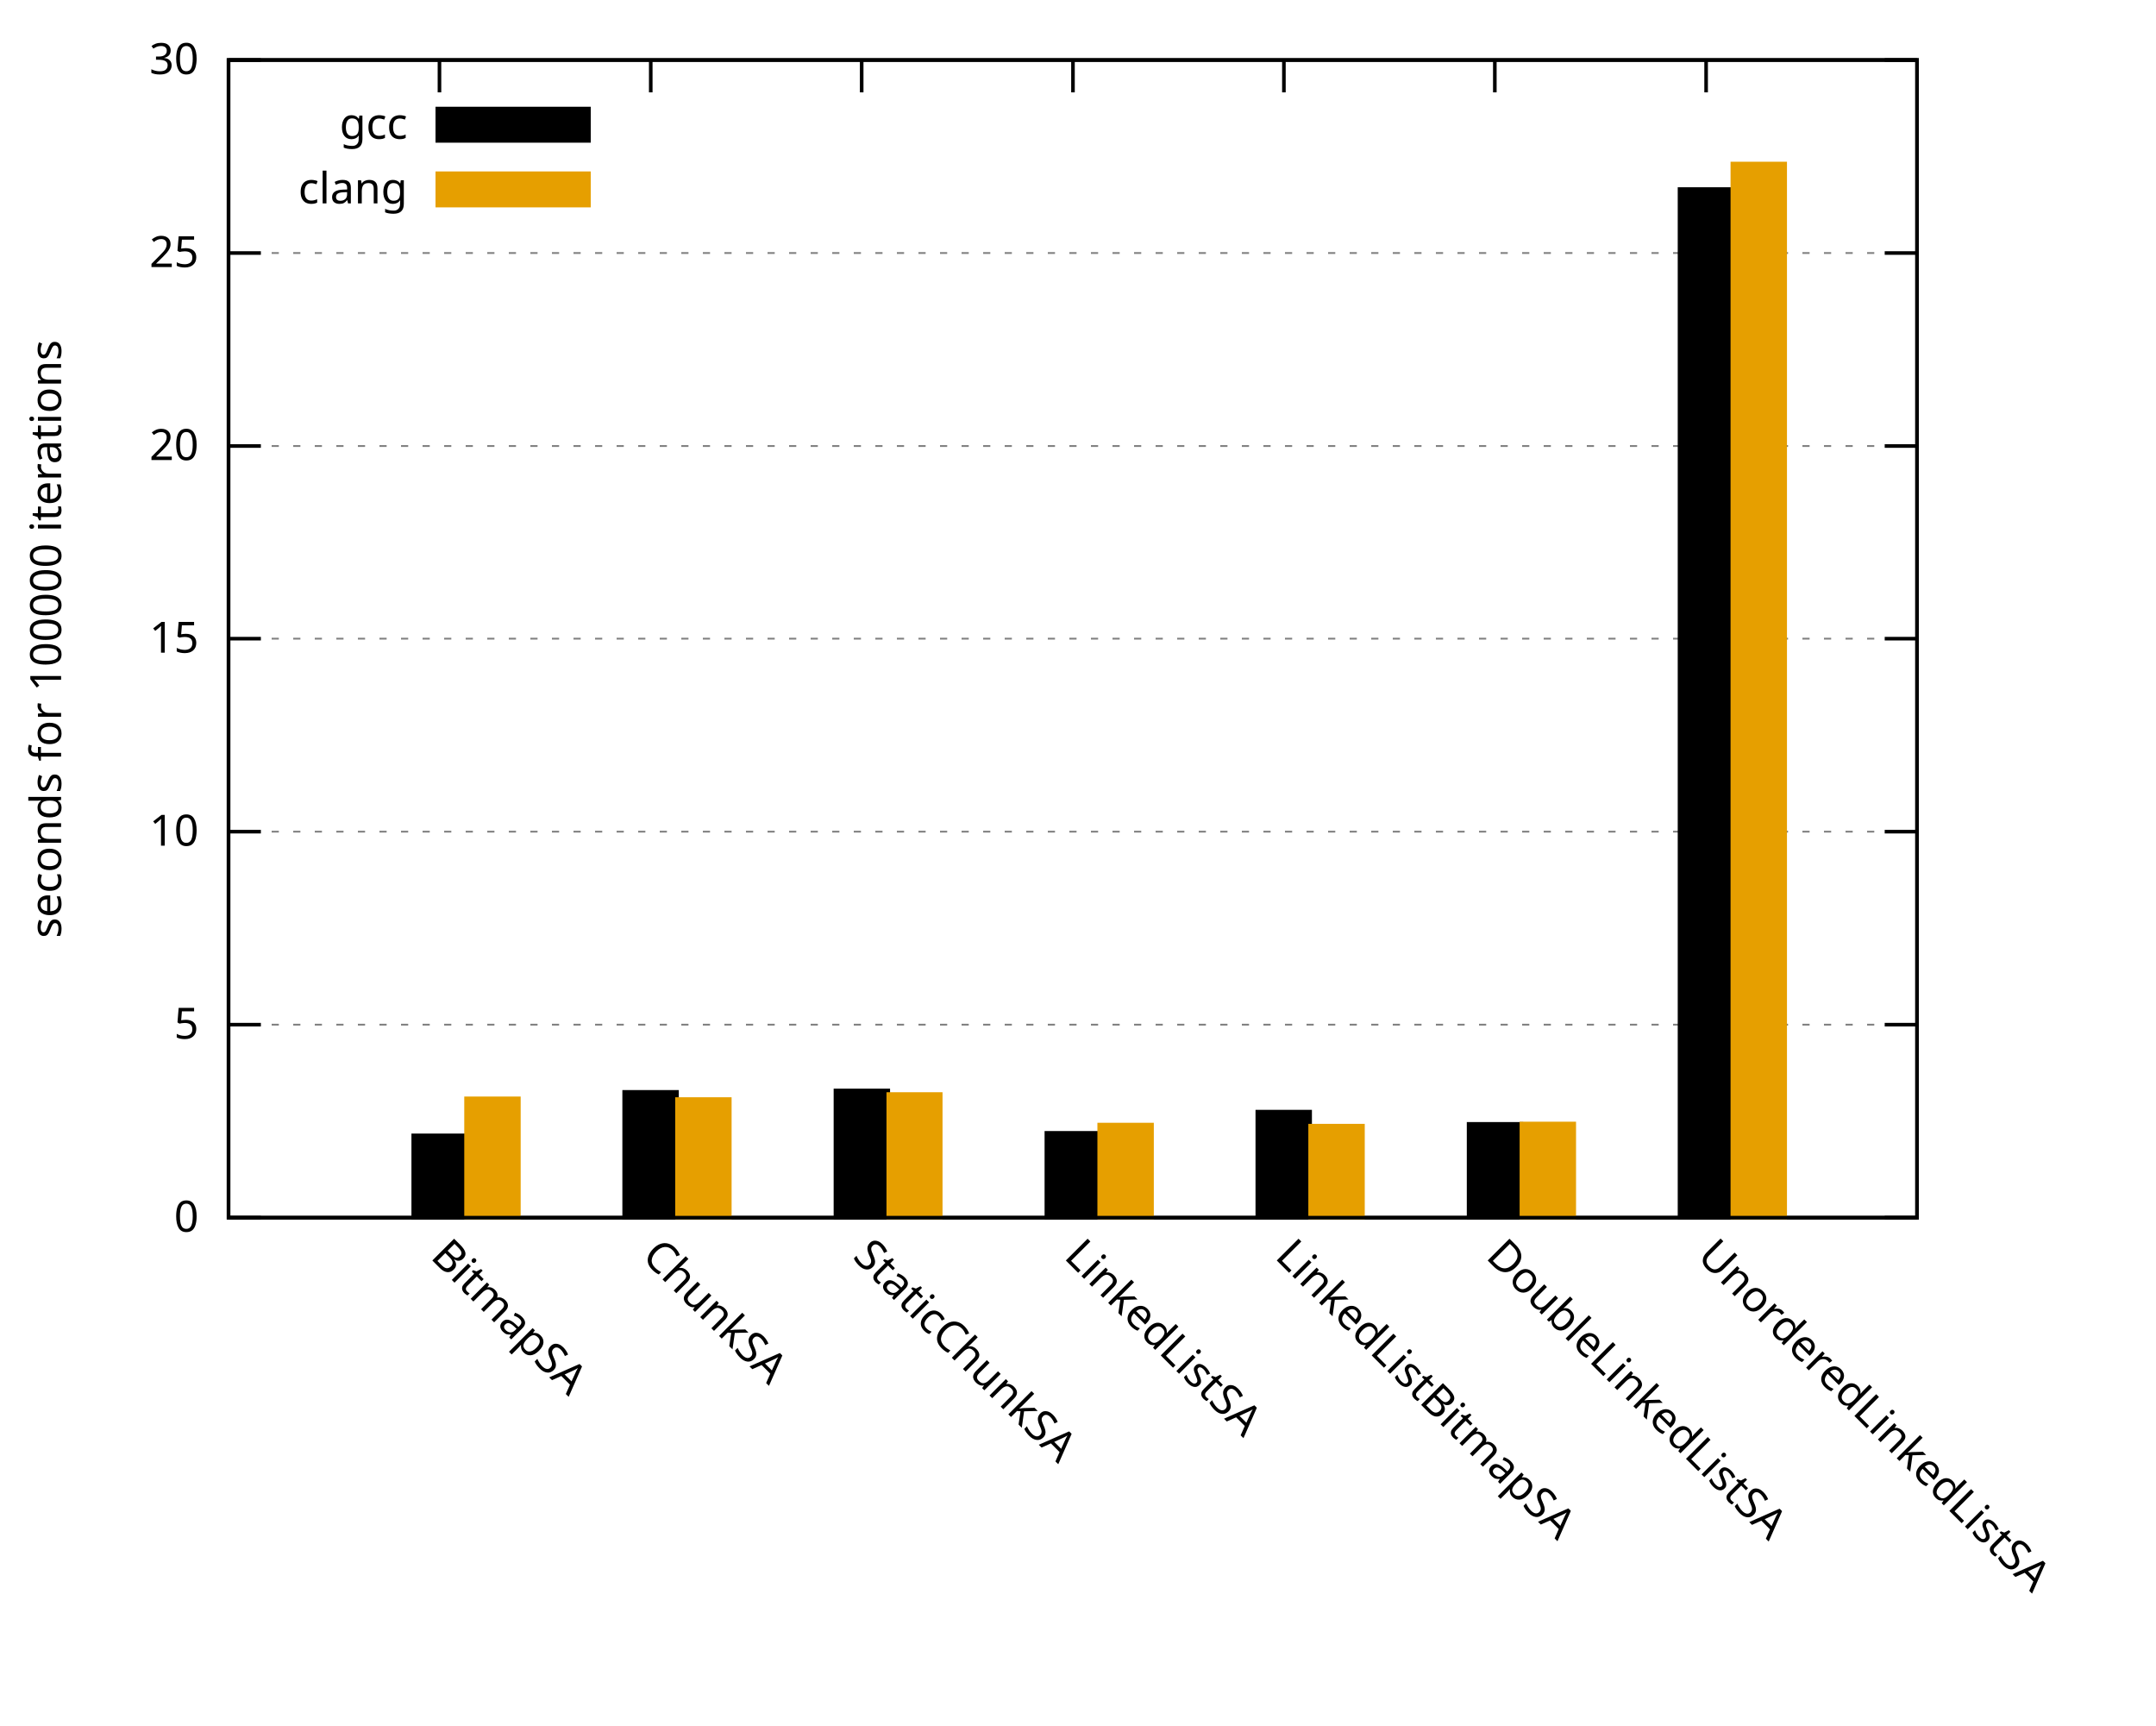
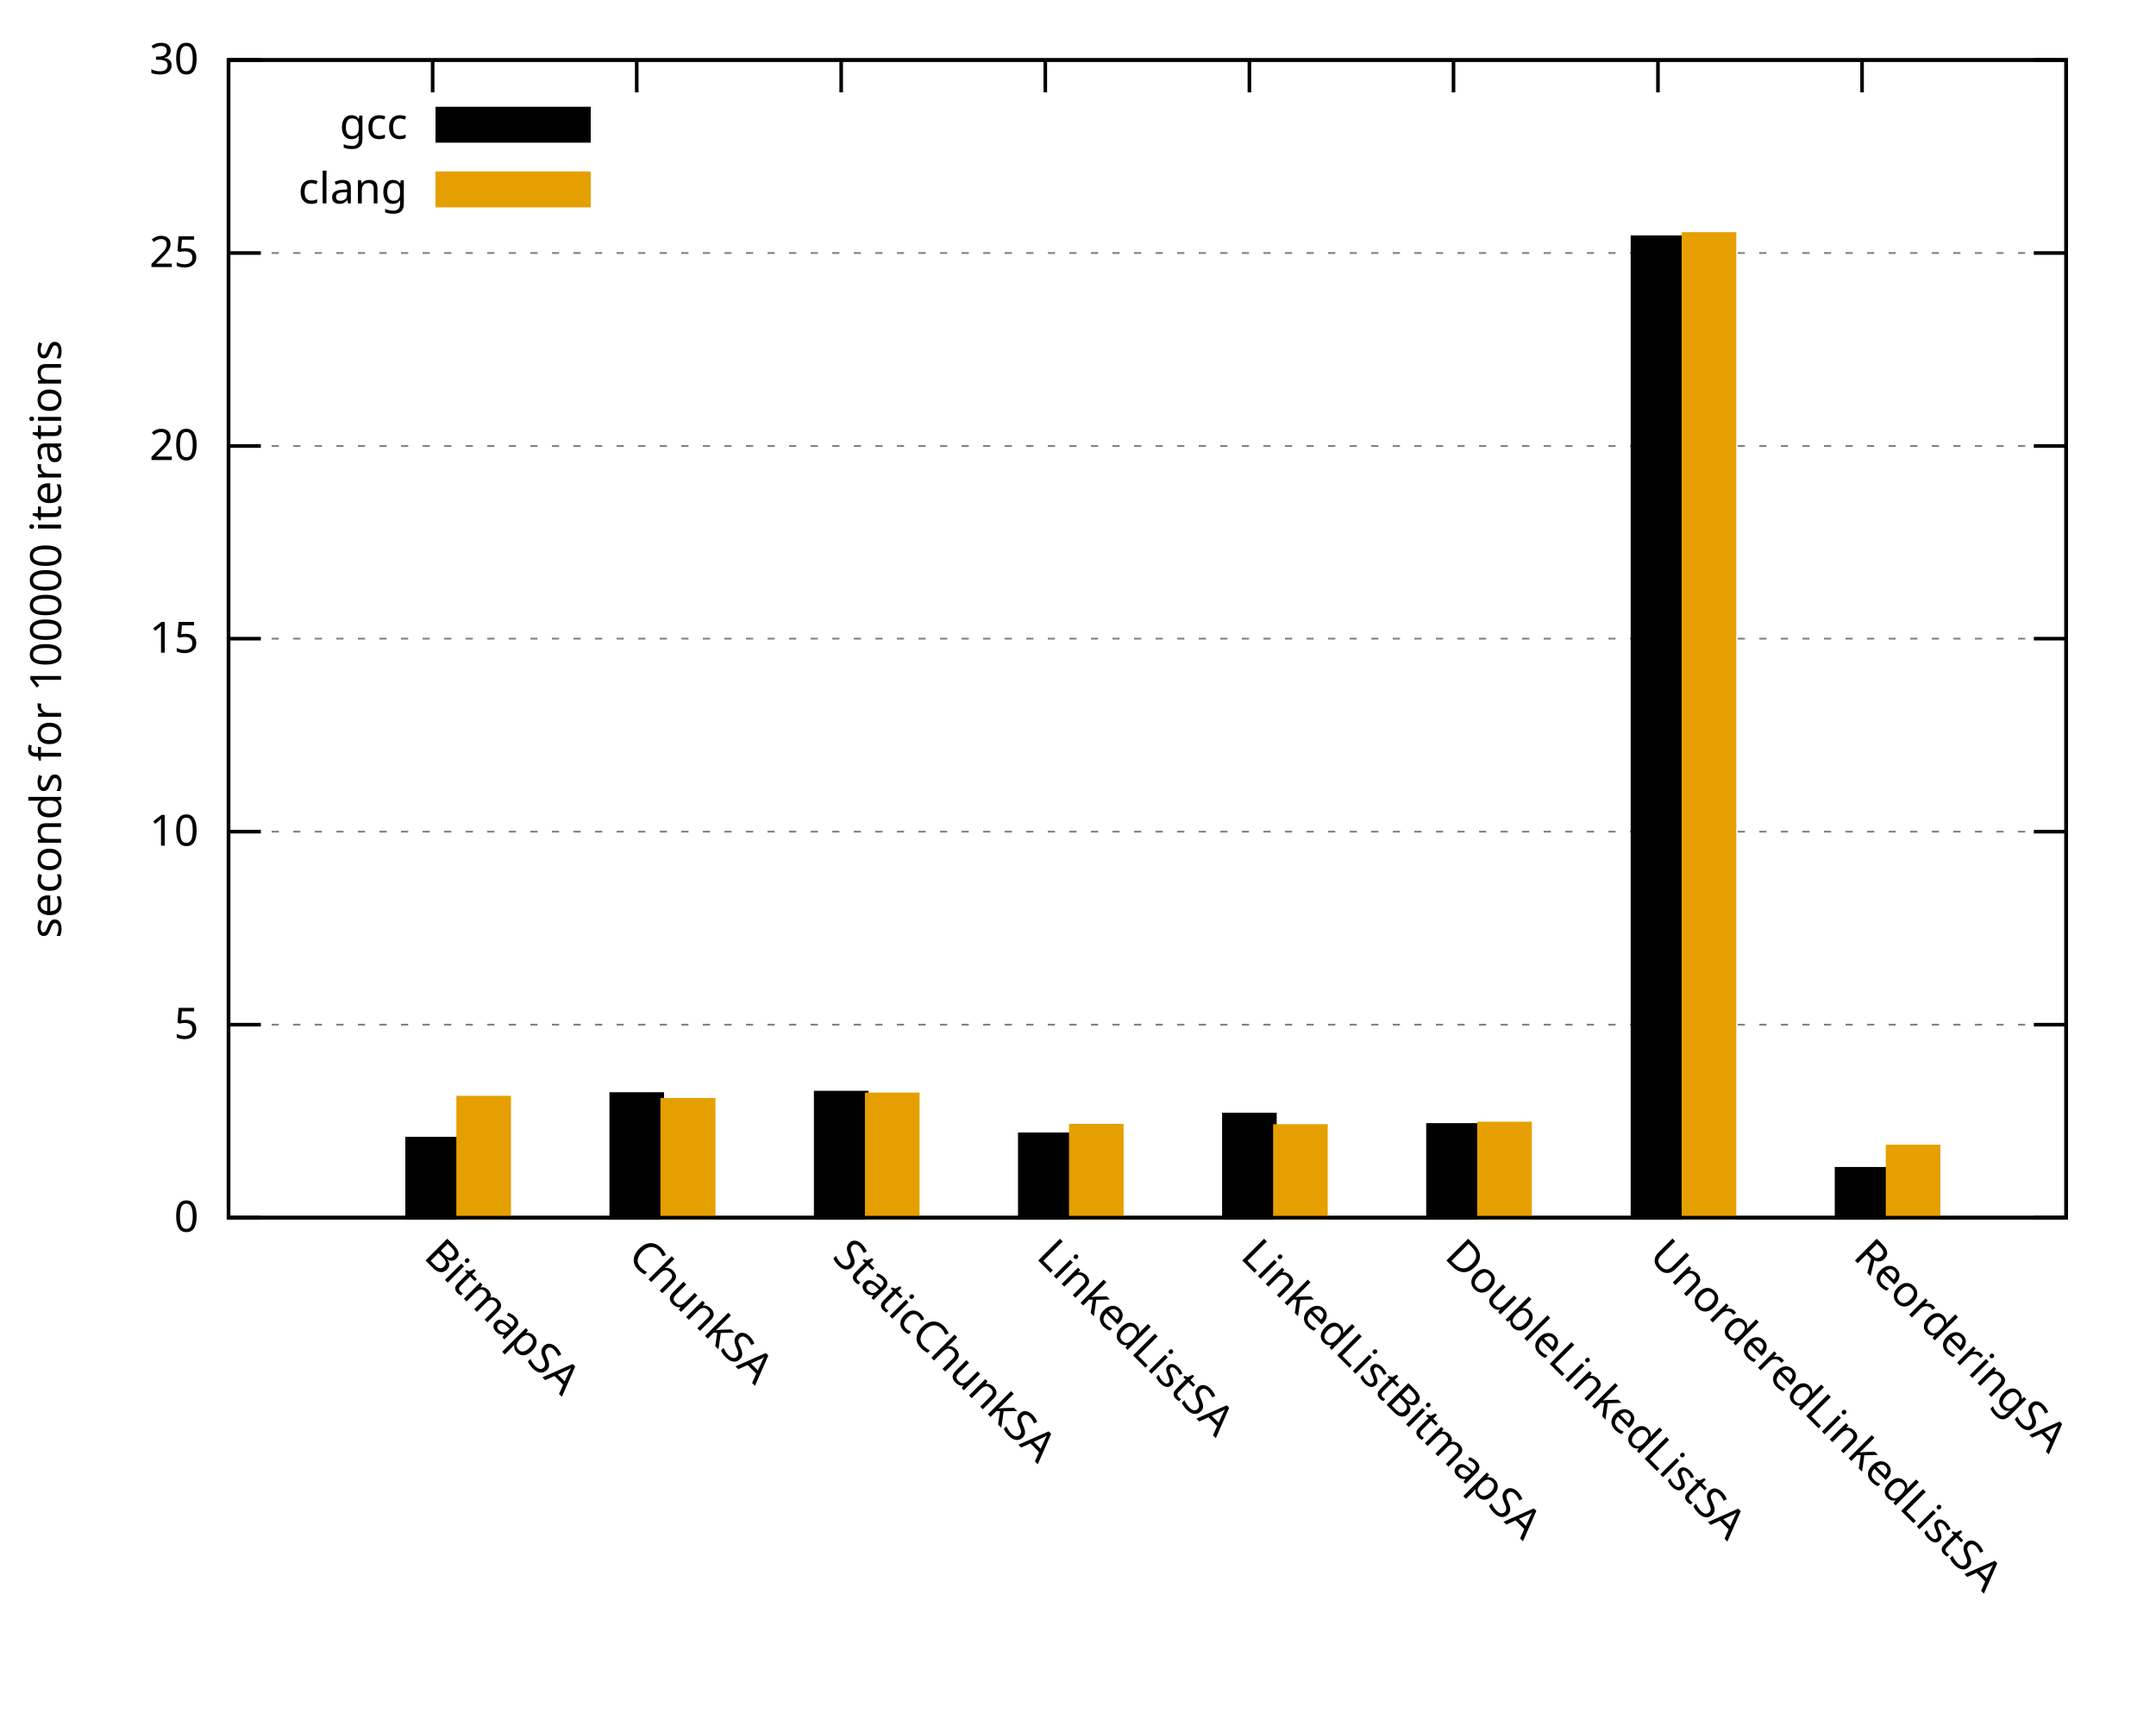
<svg xmlns="http://www.w3.org/2000/svg" xmlns:xlink="http://www.w3.org/1999/xlink" width="600" height="480" viewBox="0 0 600 480">
  <g id="gnuplot_canvas">
    <rect x="0" y="0" width="600" height="480" fill="none" />
    <defs>
      <circle id="gpDot" r="0.5" stroke-width="0.5" />
      <path id="gpPt0" stroke-width="0.222" stroke="currentColor" d="M-1,0 h2 M0,-1 v2" />
      <path id="gpPt1" stroke-width="0.222" stroke="currentColor" d="M-1,-1 L1,1 M1,-1 L-1,1" />
      <path id="gpPt2" stroke-width="0.222" stroke="currentColor" d="M-1,0 L1,0 M0,-1 L0,1 M-1,-1 L1,1 M-1,1 L1,-1" />
      <rect id="gpPt3" stroke-width="0.222" stroke="currentColor" x="-1" y="-1" width="2" height="2" />
      <rect id="gpPt4" stroke-width="0.222" stroke="currentColor" fill="currentColor" x="-1" y="-1" width="2" height="2" />
      <circle id="gpPt5" stroke-width="0.222" stroke="currentColor" cx="0" cy="0" r="1" />
      <use xlink:href="#gpPt5" id="gpPt6" fill="currentColor" stroke="none" />
      <path id="gpPt7" stroke-width="0.222" stroke="currentColor" d="M0,-1.33 L-1.33,0.67 L1.33,0.67 z" />
      <use xlink:href="#gpPt7" id="gpPt8" fill="currentColor" stroke="none" />
      <use xlink:href="#gpPt7" id="gpPt9" stroke="currentColor" transform="rotate(180)" />
      <use xlink:href="#gpPt9" id="gpPt10" fill="currentColor" stroke="none" />
      <use xlink:href="#gpPt3" id="gpPt11" stroke="currentColor" transform="rotate(45)" />
      <use xlink:href="#gpPt11" id="gpPt12" fill="currentColor" stroke="none" />
      <path id="gpPt13" stroke-width="0.222" stroke="currentColor" d="M0,1.330 L1.265,0.411 L0.782,-1.067 L-0.782,-1.076 L-1.265,0.411 z" />
      <use xlink:href="#gpPt13" id="gpPt14" fill="currentColor" stroke="none" />
      <filter id="textbox" filterUnits="objectBoundingBox" x="0" y="0" height="1" width="1">
        <feFlood flood-color="white" flood-opacity="1" result="bgnd" />
        <feComposite in="SourceGraphic" in2="bgnd" operator="atop" />
      </filter>
      <filter id="greybox" filterUnits="objectBoundingBox" x="0" y="0" height="1" width="1">
        <feFlood flood-color="lightgrey" flood-opacity="1" result="grey" />
        <feComposite in="SourceGraphic" in2="grey" operator="atop" />
      </filter>
    </defs>
    <g fill="none" color="white" stroke="currentColor" stroke-width="1.00" stroke-linecap="butt" stroke-linejoin="miter">
</g>
    <g fill="none" color="black" stroke="currentColor" stroke-width="1.00" stroke-linecap="butt" stroke-linejoin="miter">
</g>
    <g fill="none" color="black" stroke="black" stroke-width="0.50" stroke-linecap="butt" stroke-linejoin="miter">
</g>
    <g fill="none" color="gray" stroke="currentColor" stroke-width="0.50" stroke-linecap="butt" stroke-linejoin="miter">
-       <path stroke="gray" stroke-dasharray="2,4" class="gridline" d="M63.6,338.8 L533.5,338.8  " />
-     </g>
-     <g fill="none" color="gray" stroke="gray" stroke-width="1.00" stroke-linecap="butt" stroke-linejoin="miter">
- </g>
-     <g fill="none" color="black" stroke="currentColor" stroke-width="1.00" stroke-linecap="butt" stroke-linejoin="miter">
-       <path stroke="black" d="M63.6,338.8 L72.6,338.8 M533.5,338.8 L524.5,338.8  " />
+       <path stroke="gray" stroke-dasharray="2,4" class="gridline" d="M63.6,338.8 L575.0,338.8  " />
+     </g>
+     <g fill="none" color="gray" stroke="gray" stroke-width="1.00" stroke-linecap="butt" stroke-linejoin="miter">
+ </g>
+     <g fill="none" color="black" stroke="currentColor" stroke-width="1.00" stroke-linecap="butt" stroke-linejoin="miter">
+       <path stroke="black" d="M63.6,338.8 L72.6,338.8 M575.0,338.8 L566.0,338.8  " />
      <g transform="translate(55.3,342.7)" stroke="none" fill="black" font-family="sans-serif" font-size="12.00" text-anchor="end">
        <text>
          <tspan font-family="sans-serif"> 0</tspan>
        </text>
      </g>
    </g>
    <g fill="none" color="black" stroke="currentColor" stroke-width="1.00" stroke-linecap="butt" stroke-linejoin="miter">
</g>
    <g fill="none" color="black" stroke="black" stroke-width="0.50" stroke-linecap="butt" stroke-linejoin="miter">
</g>
    <g fill="none" color="gray" stroke="currentColor" stroke-width="0.50" stroke-linecap="butt" stroke-linejoin="miter">
-       <path stroke="gray" stroke-dasharray="2,4" class="gridline" d="M63.6,285.1 L533.5,285.1  " />
-     </g>
-     <g fill="none" color="gray" stroke="gray" stroke-width="1.00" stroke-linecap="butt" stroke-linejoin="miter">
- </g>
-     <g fill="none" color="black" stroke="currentColor" stroke-width="1.00" stroke-linecap="butt" stroke-linejoin="miter">
-       <path stroke="black" d="M63.6,285.1 L72.6,285.1 M533.5,285.1 L524.5,285.1  " />
+       <path stroke="gray" stroke-dasharray="2,4" class="gridline" d="M63.6,285.1 L575.0,285.1  " />
+     </g>
+     <g fill="none" color="gray" stroke="gray" stroke-width="1.00" stroke-linecap="butt" stroke-linejoin="miter">
+ </g>
+     <g fill="none" color="black" stroke="currentColor" stroke-width="1.00" stroke-linecap="butt" stroke-linejoin="miter">
+       <path stroke="black" d="M63.6,285.1 L72.6,285.1 M575.0,285.1 L566.0,285.1  " />
      <g transform="translate(55.3,289.0)" stroke="none" fill="black" font-family="sans-serif" font-size="12.00" text-anchor="end">
        <text>
          <tspan font-family="sans-serif"> 5</tspan>
        </text>
      </g>
    </g>
    <g fill="none" color="black" stroke="currentColor" stroke-width="1.00" stroke-linecap="butt" stroke-linejoin="miter">
</g>
    <g fill="none" color="black" stroke="black" stroke-width="0.50" stroke-linecap="butt" stroke-linejoin="miter">
</g>
    <g fill="none" color="gray" stroke="currentColor" stroke-width="0.50" stroke-linecap="butt" stroke-linejoin="miter">
-       <path stroke="gray" stroke-dasharray="2,4" class="gridline" d="M63.6,231.4 L533.5,231.4  " />
-     </g>
-     <g fill="none" color="gray" stroke="gray" stroke-width="1.00" stroke-linecap="butt" stroke-linejoin="miter">
- </g>
-     <g fill="none" color="black" stroke="currentColor" stroke-width="1.00" stroke-linecap="butt" stroke-linejoin="miter">
-       <path stroke="black" d="M63.6,231.4 L72.6,231.4 M533.5,231.4 L524.5,231.4  " />
+       <path stroke="gray" stroke-dasharray="2,4" class="gridline" d="M63.6,231.4 L575.0,231.4  " />
+     </g>
+     <g fill="none" color="gray" stroke="gray" stroke-width="1.00" stroke-linecap="butt" stroke-linejoin="miter">
+ </g>
+     <g fill="none" color="black" stroke="currentColor" stroke-width="1.00" stroke-linecap="butt" stroke-linejoin="miter">
+       <path stroke="black" d="M63.6,231.4 L72.6,231.4 M575.0,231.4 L566.0,231.4  " />
      <g transform="translate(55.3,235.3)" stroke="none" fill="black" font-family="sans-serif" font-size="12.00" text-anchor="end">
        <text>
          <tspan font-family="sans-serif"> 10</tspan>
        </text>
      </g>
    </g>
    <g fill="none" color="black" stroke="currentColor" stroke-width="1.00" stroke-linecap="butt" stroke-linejoin="miter">
</g>
    <g fill="none" color="black" stroke="black" stroke-width="0.50" stroke-linecap="butt" stroke-linejoin="miter">
</g>
    <g fill="none" color="gray" stroke="currentColor" stroke-width="0.50" stroke-linecap="butt" stroke-linejoin="miter">
-       <path stroke="gray" stroke-dasharray="2,4" class="gridline" d="M63.6,177.7 L533.5,177.7  " />
-     </g>
-     <g fill="none" color="gray" stroke="gray" stroke-width="1.00" stroke-linecap="butt" stroke-linejoin="miter">
- </g>
-     <g fill="none" color="black" stroke="currentColor" stroke-width="1.00" stroke-linecap="butt" stroke-linejoin="miter">
-       <path stroke="black" d="M63.6,177.7 L72.6,177.7 M533.5,177.7 L524.5,177.7  " />
+       <path stroke="gray" stroke-dasharray="2,4" class="gridline" d="M63.6,177.7 L575.0,177.7  " />
+     </g>
+     <g fill="none" color="gray" stroke="gray" stroke-width="1.00" stroke-linecap="butt" stroke-linejoin="miter">
+ </g>
+     <g fill="none" color="black" stroke="currentColor" stroke-width="1.00" stroke-linecap="butt" stroke-linejoin="miter">
+       <path stroke="black" d="M63.6,177.7 L72.6,177.7 M575.0,177.7 L566.0,177.7  " />
      <g transform="translate(55.3,181.6)" stroke="none" fill="black" font-family="sans-serif" font-size="12.00" text-anchor="end">
        <text>
          <tspan font-family="sans-serif"> 15</tspan>
        </text>
      </g>
    </g>
    <g fill="none" color="black" stroke="currentColor" stroke-width="1.00" stroke-linecap="butt" stroke-linejoin="miter">
</g>
    <g fill="none" color="black" stroke="black" stroke-width="0.50" stroke-linecap="butt" stroke-linejoin="miter">
</g>
    <g fill="none" color="gray" stroke="currentColor" stroke-width="0.50" stroke-linecap="butt" stroke-linejoin="miter">
-       <path stroke="gray" stroke-dasharray="2,4" class="gridline" d="M63.6,124.1 L533.5,124.1  " />
-     </g>
-     <g fill="none" color="gray" stroke="gray" stroke-width="1.00" stroke-linecap="butt" stroke-linejoin="miter">
- </g>
-     <g fill="none" color="black" stroke="currentColor" stroke-width="1.00" stroke-linecap="butt" stroke-linejoin="miter">
-       <path stroke="black" d="M63.6,124.1 L72.6,124.1 M533.5,124.1 L524.5,124.1  " />
+       <path stroke="gray" stroke-dasharray="2,4" class="gridline" d="M63.6,124.1 L575.0,124.1  " />
+     </g>
+     <g fill="none" color="gray" stroke="gray" stroke-width="1.00" stroke-linecap="butt" stroke-linejoin="miter">
+ </g>
+     <g fill="none" color="black" stroke="currentColor" stroke-width="1.00" stroke-linecap="butt" stroke-linejoin="miter">
+       <path stroke="black" d="M63.6,124.1 L72.6,124.1 M575.0,124.1 L566.0,124.1  " />
      <g transform="translate(55.3,128.0)" stroke="none" fill="black" font-family="sans-serif" font-size="12.00" text-anchor="end">
        <text>
          <tspan font-family="sans-serif"> 20</tspan>
        </text>
      </g>
    </g>
    <g fill="none" color="black" stroke="currentColor" stroke-width="1.00" stroke-linecap="butt" stroke-linejoin="miter">
</g>
    <g fill="none" color="black" stroke="black" stroke-width="0.50" stroke-linecap="butt" stroke-linejoin="miter">
</g>
    <g fill="none" color="gray" stroke="currentColor" stroke-width="0.50" stroke-linecap="butt" stroke-linejoin="miter">
-       <path stroke="gray" stroke-dasharray="2,4" class="gridline" d="M63.6,70.4 L533.5,70.4  " />
-     </g>
-     <g fill="none" color="gray" stroke="gray" stroke-width="1.00" stroke-linecap="butt" stroke-linejoin="miter">
- </g>
-     <g fill="none" color="black" stroke="currentColor" stroke-width="1.00" stroke-linecap="butt" stroke-linejoin="miter">
-       <path stroke="black" d="M63.6,70.4 L72.6,70.4 M533.5,70.4 L524.5,70.4  " />
+       <path stroke="gray" stroke-dasharray="2,4" class="gridline" d="M63.6,70.4 L575.0,70.4  " />
+     </g>
+     <g fill="none" color="gray" stroke="gray" stroke-width="1.00" stroke-linecap="butt" stroke-linejoin="miter">
+ </g>
+     <g fill="none" color="black" stroke="currentColor" stroke-width="1.00" stroke-linecap="butt" stroke-linejoin="miter">
+       <path stroke="black" d="M63.6,70.4 L72.6,70.4 M575.0,70.4 L566.0,70.4  " />
      <g transform="translate(55.3,74.3)" stroke="none" fill="black" font-family="sans-serif" font-size="12.00" text-anchor="end">
        <text>
          <tspan font-family="sans-serif"> 25</tspan>
        </text>
      </g>
    </g>
    <g fill="none" color="black" stroke="currentColor" stroke-width="1.00" stroke-linecap="butt" stroke-linejoin="miter">
</g>
    <g fill="none" color="black" stroke="black" stroke-width="0.50" stroke-linecap="butt" stroke-linejoin="miter">
</g>
    <g fill="none" color="gray" stroke="currentColor" stroke-width="0.50" stroke-linecap="butt" stroke-linejoin="miter">
-       <path stroke="gray" stroke-dasharray="2,4" class="gridline" d="M63.6,16.7 L533.5,16.7  " />
-     </g>
-     <g fill="none" color="gray" stroke="gray" stroke-width="1.00" stroke-linecap="butt" stroke-linejoin="miter">
- </g>
-     <g fill="none" color="black" stroke="currentColor" stroke-width="1.00" stroke-linecap="butt" stroke-linejoin="miter">
-       <path stroke="black" d="M63.6,16.7 L72.6,16.7 M533.5,16.7 L524.5,16.7  " />
+       <path stroke="gray" stroke-dasharray="2,4" class="gridline" d="M63.6,16.7 L575.0,16.7  " />
+     </g>
+     <g fill="none" color="gray" stroke="gray" stroke-width="1.00" stroke-linecap="butt" stroke-linejoin="miter">
+ </g>
+     <g fill="none" color="black" stroke="currentColor" stroke-width="1.00" stroke-linecap="butt" stroke-linejoin="miter">
+       <path stroke="black" d="M63.6,16.7 L72.6,16.7 M575.0,16.7 L566.0,16.7  " />
      <g transform="translate(55.3,20.6)" stroke="none" fill="black" font-family="sans-serif" font-size="12.00" text-anchor="end">
        <text>
          <tspan font-family="sans-serif"> 30</tspan>
        </text>
      </g>
    </g>
    <g fill="none" color="black" stroke="currentColor" stroke-width="1.00" stroke-linecap="butt" stroke-linejoin="miter">
-       <path stroke="black" d="M122.3,338.8 L122.3,329.8 M122.3,16.7 L122.3,25.7  " />
-       <g transform="translate(119.5,349.9) rotate(45)" stroke="none" fill="black" font-family="sans-serif" font-size="12.00" text-anchor="start">
+       <path stroke="black" d="M120.4,338.8 L120.4,329.8 M120.4,16.7 L120.4,25.7  " />
+       <g transform="translate(117.6,349.9) rotate(45)" stroke="none" fill="black" font-family="sans-serif" font-size="12.00" text-anchor="start">
        <text>
          <tspan font-family="sans-serif">BitmapSA</tspan>
        </text>
      </g>
    </g>
    <g fill="none" color="black" stroke="currentColor" stroke-width="1.00" stroke-linecap="butt" stroke-linejoin="miter">
-       <path stroke="black" d="M181.1,338.8 L181.1,329.8 M181.1,16.7 L181.1,25.7  " />
-       <g transform="translate(178.3,349.9) rotate(45)" stroke="none" fill="black" font-family="sans-serif" font-size="12.00" text-anchor="start">
+       <path stroke="black" d="M177.2,338.8 L177.2,329.8 M177.2,16.7 L177.2,25.7  " />
+       <g transform="translate(174.4,349.9) rotate(45)" stroke="none" fill="black" font-family="sans-serif" font-size="12.00" text-anchor="start">
        <text>
          <tspan font-family="sans-serif">ChunkSA</tspan>
        </text>
      </g>
    </g>
    <g fill="none" color="black" stroke="currentColor" stroke-width="1.00" stroke-linecap="butt" stroke-linejoin="miter">
-       <path stroke="black" d="M239.8,338.8 L239.8,329.8 M239.8,16.7 L239.8,25.7  " />
-       <g transform="translate(237.0,349.9) rotate(45)" stroke="none" fill="black" font-family="sans-serif" font-size="12.00" text-anchor="start">
+       <path stroke="black" d="M234.1,338.8 L234.1,329.8 M234.1,16.7 L234.1,25.7  " />
+       <g transform="translate(231.3,349.9) rotate(45)" stroke="none" fill="black" font-family="sans-serif" font-size="12.00" text-anchor="start">
        <text>
          <tspan font-family="sans-serif">StaticChunkSA</tspan>
        </text>
      </g>
    </g>
    <g fill="none" color="black" stroke="currentColor" stroke-width="1.00" stroke-linecap="butt" stroke-linejoin="miter">
-       <path stroke="black" d="M298.6,338.8 L298.6,329.8 M298.6,16.7 L298.6,25.7  " />
-       <g transform="translate(295.8,349.9) rotate(45)" stroke="none" fill="black" font-family="sans-serif" font-size="12.00" text-anchor="start">
+       <path stroke="black" d="M290.9,338.8 L290.9,329.8 M290.9,16.7 L290.9,25.7  " />
+       <g transform="translate(288.1,349.9) rotate(45)" stroke="none" fill="black" font-family="sans-serif" font-size="12.00" text-anchor="start">
        <text>
          <tspan font-family="sans-serif">LinkedListSA</tspan>
        </text>
      </g>
    </g>
    <g fill="none" color="black" stroke="currentColor" stroke-width="1.00" stroke-linecap="butt" stroke-linejoin="miter">
-       <path stroke="black" d="M357.3,338.8 L357.3,329.8 M357.3,16.7 L357.3,25.7  " />
-       <g transform="translate(354.5,349.9) rotate(45)" stroke="none" fill="black" font-family="sans-serif" font-size="12.00" text-anchor="start">
+       <path stroke="black" d="M347.7,338.8 L347.7,329.8 M347.7,16.7 L347.7,25.7  " />
+       <g transform="translate(344.9,349.9) rotate(45)" stroke="none" fill="black" font-family="sans-serif" font-size="12.00" text-anchor="start">
        <text>
          <tspan font-family="sans-serif">LinkedListBitmapSA</tspan>
        </text>
      </g>
    </g>
    <g fill="none" color="black" stroke="currentColor" stroke-width="1.00" stroke-linecap="butt" stroke-linejoin="miter">
-       <path stroke="black" d="M416.0,338.8 L416.0,329.8 M416.0,16.7 L416.0,25.7  " />
-       <g transform="translate(413.2,349.9) rotate(45)" stroke="none" fill="black" font-family="sans-serif" font-size="12.00" text-anchor="start">
+       <path stroke="black" d="M404.5,338.8 L404.5,329.8 M404.5,16.7 L404.5,25.7  " />
+       <g transform="translate(401.7,349.9) rotate(45)" stroke="none" fill="black" font-family="sans-serif" font-size="12.00" text-anchor="start">
        <text>
          <tspan font-family="sans-serif">DoubleLinkedListSA</tspan>
        </text>
      </g>
    </g>
    <g fill="none" color="black" stroke="currentColor" stroke-width="1.00" stroke-linecap="butt" stroke-linejoin="miter">
-       <path stroke="black" d="M474.8,338.8 L474.8,329.8 M474.8,16.7 L474.8,25.7  " />
-       <g transform="translate(472.0,349.9) rotate(45)" stroke="none" fill="black" font-family="sans-serif" font-size="12.00" text-anchor="start">
+       <path stroke="black" d="M461.4,338.8 L461.4,329.8 M461.4,16.7 L461.4,25.7  " />
+       <g transform="translate(458.6,349.9) rotate(45)" stroke="none" fill="black" font-family="sans-serif" font-size="12.00" text-anchor="start">
        <text>
          <tspan font-family="sans-serif">UnorderedLinkedListSA</tspan>
        </text>
      </g>
    </g>
    <g fill="none" color="black" stroke="currentColor" stroke-width="1.00" stroke-linecap="butt" stroke-linejoin="miter">
- </g>
-     <g fill="none" color="black" stroke="currentColor" stroke-width="1.00" stroke-linecap="butt" stroke-linejoin="miter">
-       <path stroke="black" d="M63.6,16.7 L63.6,338.8 L533.5,338.8 L533.5,16.7 L63.6,16.7 Z  " />
+       <path stroke="black" d="M518.2,338.8 L518.2,329.8 M518.2,16.7 L518.2,25.7  " />
+       <g transform="translate(515.4,349.9) rotate(45)" stroke="none" fill="black" font-family="sans-serif" font-size="12.00" text-anchor="start">
+         <text>
+           <tspan font-family="sans-serif">ReorderingSA</tspan>
+         </text>
+       </g>
+     </g>
+     <g fill="none" color="black" stroke="currentColor" stroke-width="1.00" stroke-linecap="butt" stroke-linejoin="miter">
+ </g>
+     <g fill="none" color="black" stroke="currentColor" stroke-width="1.00" stroke-linecap="butt" stroke-linejoin="miter">
+       <path stroke="black" d="M63.6,16.7 L63.6,338.8 L575.0,338.8 L575.0,16.7 L63.6,16.7 Z  " />
    </g>
    <g fill="none" color="black" stroke="currentColor" stroke-width="1.00" stroke-linecap="butt" stroke-linejoin="miter">
      <g transform="translate(17.0,177.8) rotate(270)" stroke="none" fill="black" font-family="sans-serif" font-size="12.00" text-anchor="middle">
        <text>
          <tspan font-family="sans-serif">seconds for 100000 iterations</tspan>
        </text>
      </g>
    </g>
    <g fill="none" color="black" stroke="currentColor" stroke-width="1.00" stroke-linecap="butt" stroke-linejoin="miter">
</g>
    <g id="gnuplot_plot_1">
      <g fill="none" color="black" stroke="currentColor" stroke-width="1.00" stroke-linecap="butt" stroke-linejoin="miter">
        <g transform="translate(113.4,38.6)" stroke="none" fill="black" font-family="sans-serif" font-size="12.00" text-anchor="end">
          <text>
            <tspan font-family="sans-serif">gcc</tspan>
          </text>
        </g>
      </g>
      <g fill="none" color="black" stroke="currentColor" stroke-width="1.00" stroke-linecap="butt" stroke-linejoin="miter">
        <g stroke="none" shape-rendering="crispEdges">
          <polygon fill="rgb(  0,   0,   0)" points="121.7,39.2 163.9,39.2 163.9,30.2 121.7,30.2 " />
        </g>
        <path stroke="rgb(  0,   0,   0)" d="M121.7,39.2 L163.9,39.2 L163.9,30.2 L121.7,30.2 L121.7,39.2 Z  " />
      </g>
      <g fill="none" color="black" stroke="currentColor" stroke-width="1.00" stroke-linecap="butt" stroke-linejoin="miter">
        <g stroke="none" shape-rendering="crispEdges">
-           <polygon fill="rgb(  0,   0,   0)" points="115.0,338.8 129.8,338.8 129.8,315.8 115.0,315.8 " />
-         </g>
-         <path stroke="rgb(  0,   0,   0)" d="M115.0,338.8 L115.0,315.9 L129.7,315.9 L129.7,338.8 L115.0,338.8 Z  " />
-         <g stroke="none" shape-rendering="crispEdges">
-           <polygon fill="rgb(  0,   0,   0)" points="173.7,338.8 188.5,338.8 188.5,303.7 173.7,303.7 " />
-         </g>
-         <path stroke="rgb(  0,   0,   0)" d="M173.7,338.8 L173.7,303.8 L188.4,303.8 L188.4,338.8 L173.7,338.8 Z  " />
-         <g stroke="none" shape-rendering="crispEdges">
-           <polygon fill="rgb(  0,   0,   0)" points="232.5,338.8 247.3,338.8 247.3,303.3 232.5,303.3 " />
-         </g>
-         <path stroke="rgb(  0,   0,   0)" d="M232.5,338.8 L232.5,303.4 L247.2,303.4 L247.2,338.8 L232.5,338.8 Z  " />
-         <g stroke="none" shape-rendering="crispEdges">
-           <polygon fill="rgb(  0,   0,   0)" points="291.2,338.8 306.0,338.8 306.0,315.1 291.2,315.1 " />
-         </g>
-         <path stroke="rgb(  0,   0,   0)" d="M291.2,338.8 L291.2,315.2 L305.9,315.2 L305.9,338.8 L291.2,338.8 Z  " />
-         <g stroke="none" shape-rendering="crispEdges">
-           <polygon fill="rgb(  0,   0,   0)" points="349.9,338.8 364.7,338.8 364.7,309.2 349.9,309.2 " />
-         </g>
-         <path stroke="rgb(  0,   0,   0)" d="M349.9,338.8 L349.9,309.3 L364.6,309.3 L364.6,338.8 L349.9,338.8 Z  " />
-         <g stroke="none" shape-rendering="crispEdges">
-           <polygon fill="rgb(  0,   0,   0)" points="408.7,338.8 423.5,338.8 423.5,312.6 408.7,312.6 " />
-         </g>
-         <path stroke="rgb(  0,   0,   0)" d="M408.7,338.8 L408.7,312.7 L423.4,312.7 L423.4,338.8 L408.7,338.8 Z  " />
-         <g stroke="none" shape-rendering="crispEdges">
-           <polygon fill="rgb(  0,   0,   0)" points="467.4,338.8 482.2,338.8 482.2,52.5 467.4,52.5 " />
-         </g>
-         <path stroke="rgb(  0,   0,   0)" d="M467.4,338.8 L467.4,52.6 L482.1,52.6 L482.1,338.8 L467.4,338.8 Z  " />
+           <polygon fill="rgb(  0,   0,   0)" points="113.3,338.8 127.6,338.8 127.6,316.7 113.3,316.7 " />
+         </g>
+         <path stroke="rgb(  0,   0,   0)" d="M113.3,338.8 L113.3,316.8 L127.5,316.8 L127.5,338.8 L113.3,338.8 Z  " />
+         <g stroke="none" shape-rendering="crispEdges">
+           <polygon fill="rgb(  0,   0,   0)" points="170.1,338.8 184.4,338.8 184.4,304.3 170.1,304.3 " />
+         </g>
+         <path stroke="rgb(  0,   0,   0)" d="M170.1,338.8 L170.1,304.4 L184.3,304.4 L184.3,338.8 L170.1,338.8 Z  " />
+         <g stroke="none" shape-rendering="crispEdges">
+           <polygon fill="rgb(  0,   0,   0)" points="227.0,338.8 241.3,338.8 241.3,303.9 227.0,303.9 " />
+         </g>
+         <path stroke="rgb(  0,   0,   0)" d="M227.0,338.8 L227.0,304.0 L241.2,304.0 L241.2,338.8 L227.0,338.8 Z  " />
+         <g stroke="none" shape-rendering="crispEdges">
+           <polygon fill="rgb(  0,   0,   0)" points="283.8,338.8 298.1,338.8 298.1,315.5 283.8,315.5 " />
+         </g>
+         <path stroke="rgb(  0,   0,   0)" d="M283.8,338.8 L283.8,315.6 L298.0,315.6 L298.0,338.8 L283.8,338.8 Z  " />
+         <g stroke="none" shape-rendering="crispEdges">
+           <polygon fill="rgb(  0,   0,   0)" points="340.6,338.8 354.9,338.8 354.9,310.0 340.6,310.0 " />
+         </g>
+         <path stroke="rgb(  0,   0,   0)" d="M340.6,338.8 L340.6,310.1 L354.8,310.1 L354.8,338.8 L340.6,338.8 Z  " />
+         <g stroke="none" shape-rendering="crispEdges">
+           <polygon fill="rgb(  0,   0,   0)" points="397.4,338.8 411.7,338.8 411.7,312.9 397.4,312.9 " />
+         </g>
+         <path stroke="rgb(  0,   0,   0)" d="M397.4,338.8 L397.4,313.0 L411.6,313.0 L411.6,338.8 L397.4,338.8 Z  " />
+         <g stroke="none" shape-rendering="crispEdges">
+           <polygon fill="rgb(  0,   0,   0)" points="454.3,338.8 468.6,338.8 468.6,65.9 454.3,65.9 " />
+         </g>
+         <path stroke="rgb(  0,   0,   0)" d="M454.3,338.8 L454.3,66.0 L468.5,66.0 L468.5,338.8 L454.3,338.8 Z  " />
+         <g stroke="none" shape-rendering="crispEdges">
+           <polygon fill="rgb(  0,   0,   0)" points="511.1,338.8 525.4,338.8 525.4,325.1 511.1,325.1 " />
+         </g>
+         <path stroke="rgb(  0,   0,   0)" d="M511.1,338.8 L511.1,325.2 L525.3,325.2 L525.3,338.8 L511.1,338.8 Z  " />
      </g>
    </g>
    <g id="gnuplot_plot_2">
      <g fill="none" color="black" stroke="currentColor" stroke-width="1.00" stroke-linecap="butt" stroke-linejoin="miter">
        <g transform="translate(113.4,56.6)" stroke="none" fill="black" font-family="sans-serif" font-size="12.00" text-anchor="end">
          <text>
            <tspan font-family="sans-serif">clang</tspan>
          </text>
        </g>
      </g>
      <g fill="none" color="black" stroke="currentColor" stroke-width="1.00" stroke-linecap="butt" stroke-linejoin="miter">
        <g stroke="none" shape-rendering="crispEdges">
          <polygon fill="rgb(230, 159,   0)" points="121.7,57.2 163.9,57.2 163.9,48.2 121.7,48.2 " />
        </g>
        <path stroke="rgb(230, 159,   0)" d="M121.7,57.2 L163.9,57.2 L163.9,48.2 L121.7,48.2 L121.7,57.2 Z  " />
      </g>
      <g fill="none" color="black" stroke="currentColor" stroke-width="1.00" stroke-linecap="butt" stroke-linejoin="miter">
        <g stroke="none" shape-rendering="crispEdges">
-           <polygon fill="rgb(230, 159,   0)" points="129.7,338.8 144.5,338.8 144.5,305.5 129.7,305.5 " />
-         </g>
-         <path stroke="rgb(230, 159,   0)" d="M129.7,338.8 L129.7,305.6 L144.4,305.6 L144.4,338.8 L129.7,338.8 Z  " />
-         <g stroke="none" shape-rendering="crispEdges">
-           <polygon fill="rgb(230, 159,   0)" points="188.4,338.8 203.2,338.8 203.2,305.7 188.4,305.7 " />
-         </g>
-         <path stroke="rgb(230, 159,   0)" d="M188.4,338.8 L188.4,305.8 L203.1,305.8 L203.1,338.8 L188.4,338.8 Z  " />
-         <g stroke="none" shape-rendering="crispEdges">
-           <polygon fill="rgb(230, 159,   0)" points="247.2,338.8 261.9,338.8 261.9,304.3 247.2,304.3 " />
-         </g>
-         <path stroke="rgb(230, 159,   0)" d="M247.2,338.8 L247.2,304.4 L261.8,304.4 L261.8,338.8 L247.2,338.8 Z  " />
-         <g stroke="none" shape-rendering="crispEdges">
-           <polygon fill="rgb(230, 159,   0)" points="305.9,338.8 320.7,338.8 320.7,312.8 305.9,312.8 " />
-         </g>
-         <path stroke="rgb(230, 159,   0)" d="M305.9,338.8 L305.9,312.9 L320.6,312.9 L320.6,338.8 L305.9,338.8 Z  " />
-         <g stroke="none" shape-rendering="crispEdges">
-           <polygon fill="rgb(230, 159,   0)" points="364.6,338.8 379.4,338.8 379.4,313.1 364.6,313.1 " />
-         </g>
-         <path stroke="rgb(230, 159,   0)" d="M364.6,338.8 L364.6,313.2 L379.3,313.2 L379.3,338.8 L364.6,338.8 Z  " />
-         <g stroke="none" shape-rendering="crispEdges">
-           <polygon fill="rgb(230, 159,   0)" points="423.4,338.8 438.2,338.8 438.2,312.5 423.4,312.5 " />
-         </g>
-         <path stroke="rgb(230, 159,   0)" d="M423.4,338.8 L423.4,312.6 L438.1,312.6 L438.1,338.8 L423.4,338.8 Z  " />
-         <g stroke="none" shape-rendering="crispEdges">
-           <polygon fill="rgb(230, 159,   0)" points="482.1,338.8 496.9,338.8 496.9,45.4 482.1,45.4 " />
-         </g>
-         <path stroke="rgb(230, 159,   0)" d="M482.1,338.8 L482.1,45.5 L496.8,45.5 L496.8,338.8 L482.1,338.8 Z  " />
+           <polygon fill="rgb(230, 159,   0)" points="127.5,338.8 141.8,338.8 141.8,305.3 127.5,305.3 " />
+         </g>
+         <path stroke="rgb(230, 159,   0)" d="M127.5,338.8 L127.5,305.4 L141.7,305.4 L141.7,338.8 L127.5,338.8 Z  " />
+         <g stroke="none" shape-rendering="crispEdges">
+           <polygon fill="rgb(230, 159,   0)" points="184.3,338.8 198.7,338.8 198.7,305.9 184.3,305.9 " />
+         </g>
+         <path stroke="rgb(230, 159,   0)" d="M184.3,338.8 L184.3,306.0 L198.6,306.0 L198.6,338.8 L184.3,338.8 Z  " />
+         <g stroke="none" shape-rendering="crispEdges">
+           <polygon fill="rgb(230, 159,   0)" points="241.2,338.8 255.5,338.8 255.5,304.4 241.2,304.4 " />
+         </g>
+         <path stroke="rgb(230, 159,   0)" d="M241.2,338.8 L241.2,304.5 L255.4,304.5 L255.4,338.8 L241.2,338.8 Z  " />
+         <g stroke="none" shape-rendering="crispEdges">
+           <polygon fill="rgb(230, 159,   0)" points="298.0,338.8 312.3,338.8 312.3,313.1 298.0,313.1 " />
+         </g>
+         <path stroke="rgb(230, 159,   0)" d="M298.0,338.8 L298.0,313.2 L312.2,313.2 L312.2,338.8 L298.0,338.8 Z  " />
+         <g stroke="none" shape-rendering="crispEdges">
+           <polygon fill="rgb(230, 159,   0)" points="354.8,338.8 369.1,338.8 369.1,313.2 354.8,313.2 " />
+         </g>
+         <path stroke="rgb(230, 159,   0)" d="M354.8,338.8 L354.8,313.3 L369.0,313.3 L369.0,338.8 L354.8,338.8 Z  " />
+         <g stroke="none" shape-rendering="crispEdges">
+           <polygon fill="rgb(230, 159,   0)" points="411.6,338.8 425.9,338.8 425.9,312.5 411.6,312.5 " />
+         </g>
+         <path stroke="rgb(230, 159,   0)" d="M411.6,338.8 L411.6,312.6 L425.8,312.6 L425.8,338.8 L411.6,338.8 Z  " />
+         <g stroke="none" shape-rendering="crispEdges">
+           <polygon fill="rgb(230, 159,   0)" points="468.5,338.8 482.8,338.8 482.8,65.0 468.5,65.0 " />
+         </g>
+         <path stroke="rgb(230, 159,   0)" d="M468.5,338.8 L468.5,65.1 L482.7,65.1 L482.7,338.8 L468.5,338.8 Z  " />
+         <g stroke="none" shape-rendering="crispEdges">
+           <polygon fill="rgb(230, 159,   0)" points="525.3,338.8 539.6,338.8 539.6,318.9 525.3,318.9 " />
+         </g>
+         <path stroke="rgb(230, 159,   0)" d="M525.3,338.8 L525.3,319.0 L539.5,319.0 L539.5,338.8 L525.3,338.8 Z  " />
      </g>
    </g>
    <g fill="none" color="white" stroke="rgb(230, 159,   0)" stroke-width="2.00" stroke-linecap="butt" stroke-linejoin="miter">
</g>
    <g fill="none" color="black" stroke="currentColor" stroke-width="2.00" stroke-linecap="butt" stroke-linejoin="miter">
</g>
    <g fill="none" color="black" stroke="black" stroke-width="1.00" stroke-linecap="butt" stroke-linejoin="miter">
</g>
    <g fill="none" color="black" stroke="currentColor" stroke-width="1.00" stroke-linecap="butt" stroke-linejoin="miter">
-       <path stroke="black" d="M63.6,16.7 L63.6,338.8 L533.5,338.8 L533.5,16.7 L63.6,16.7 Z  " />
+       <path stroke="black" d="M63.6,16.7 L63.6,338.8 L575.0,338.8 L575.0,16.7 L63.6,16.7 Z  " />
    </g>
    <g fill="none" color="black" stroke="currentColor" stroke-width="1.00" stroke-linecap="butt" stroke-linejoin="miter">
</g>
  </g>
</svg>
